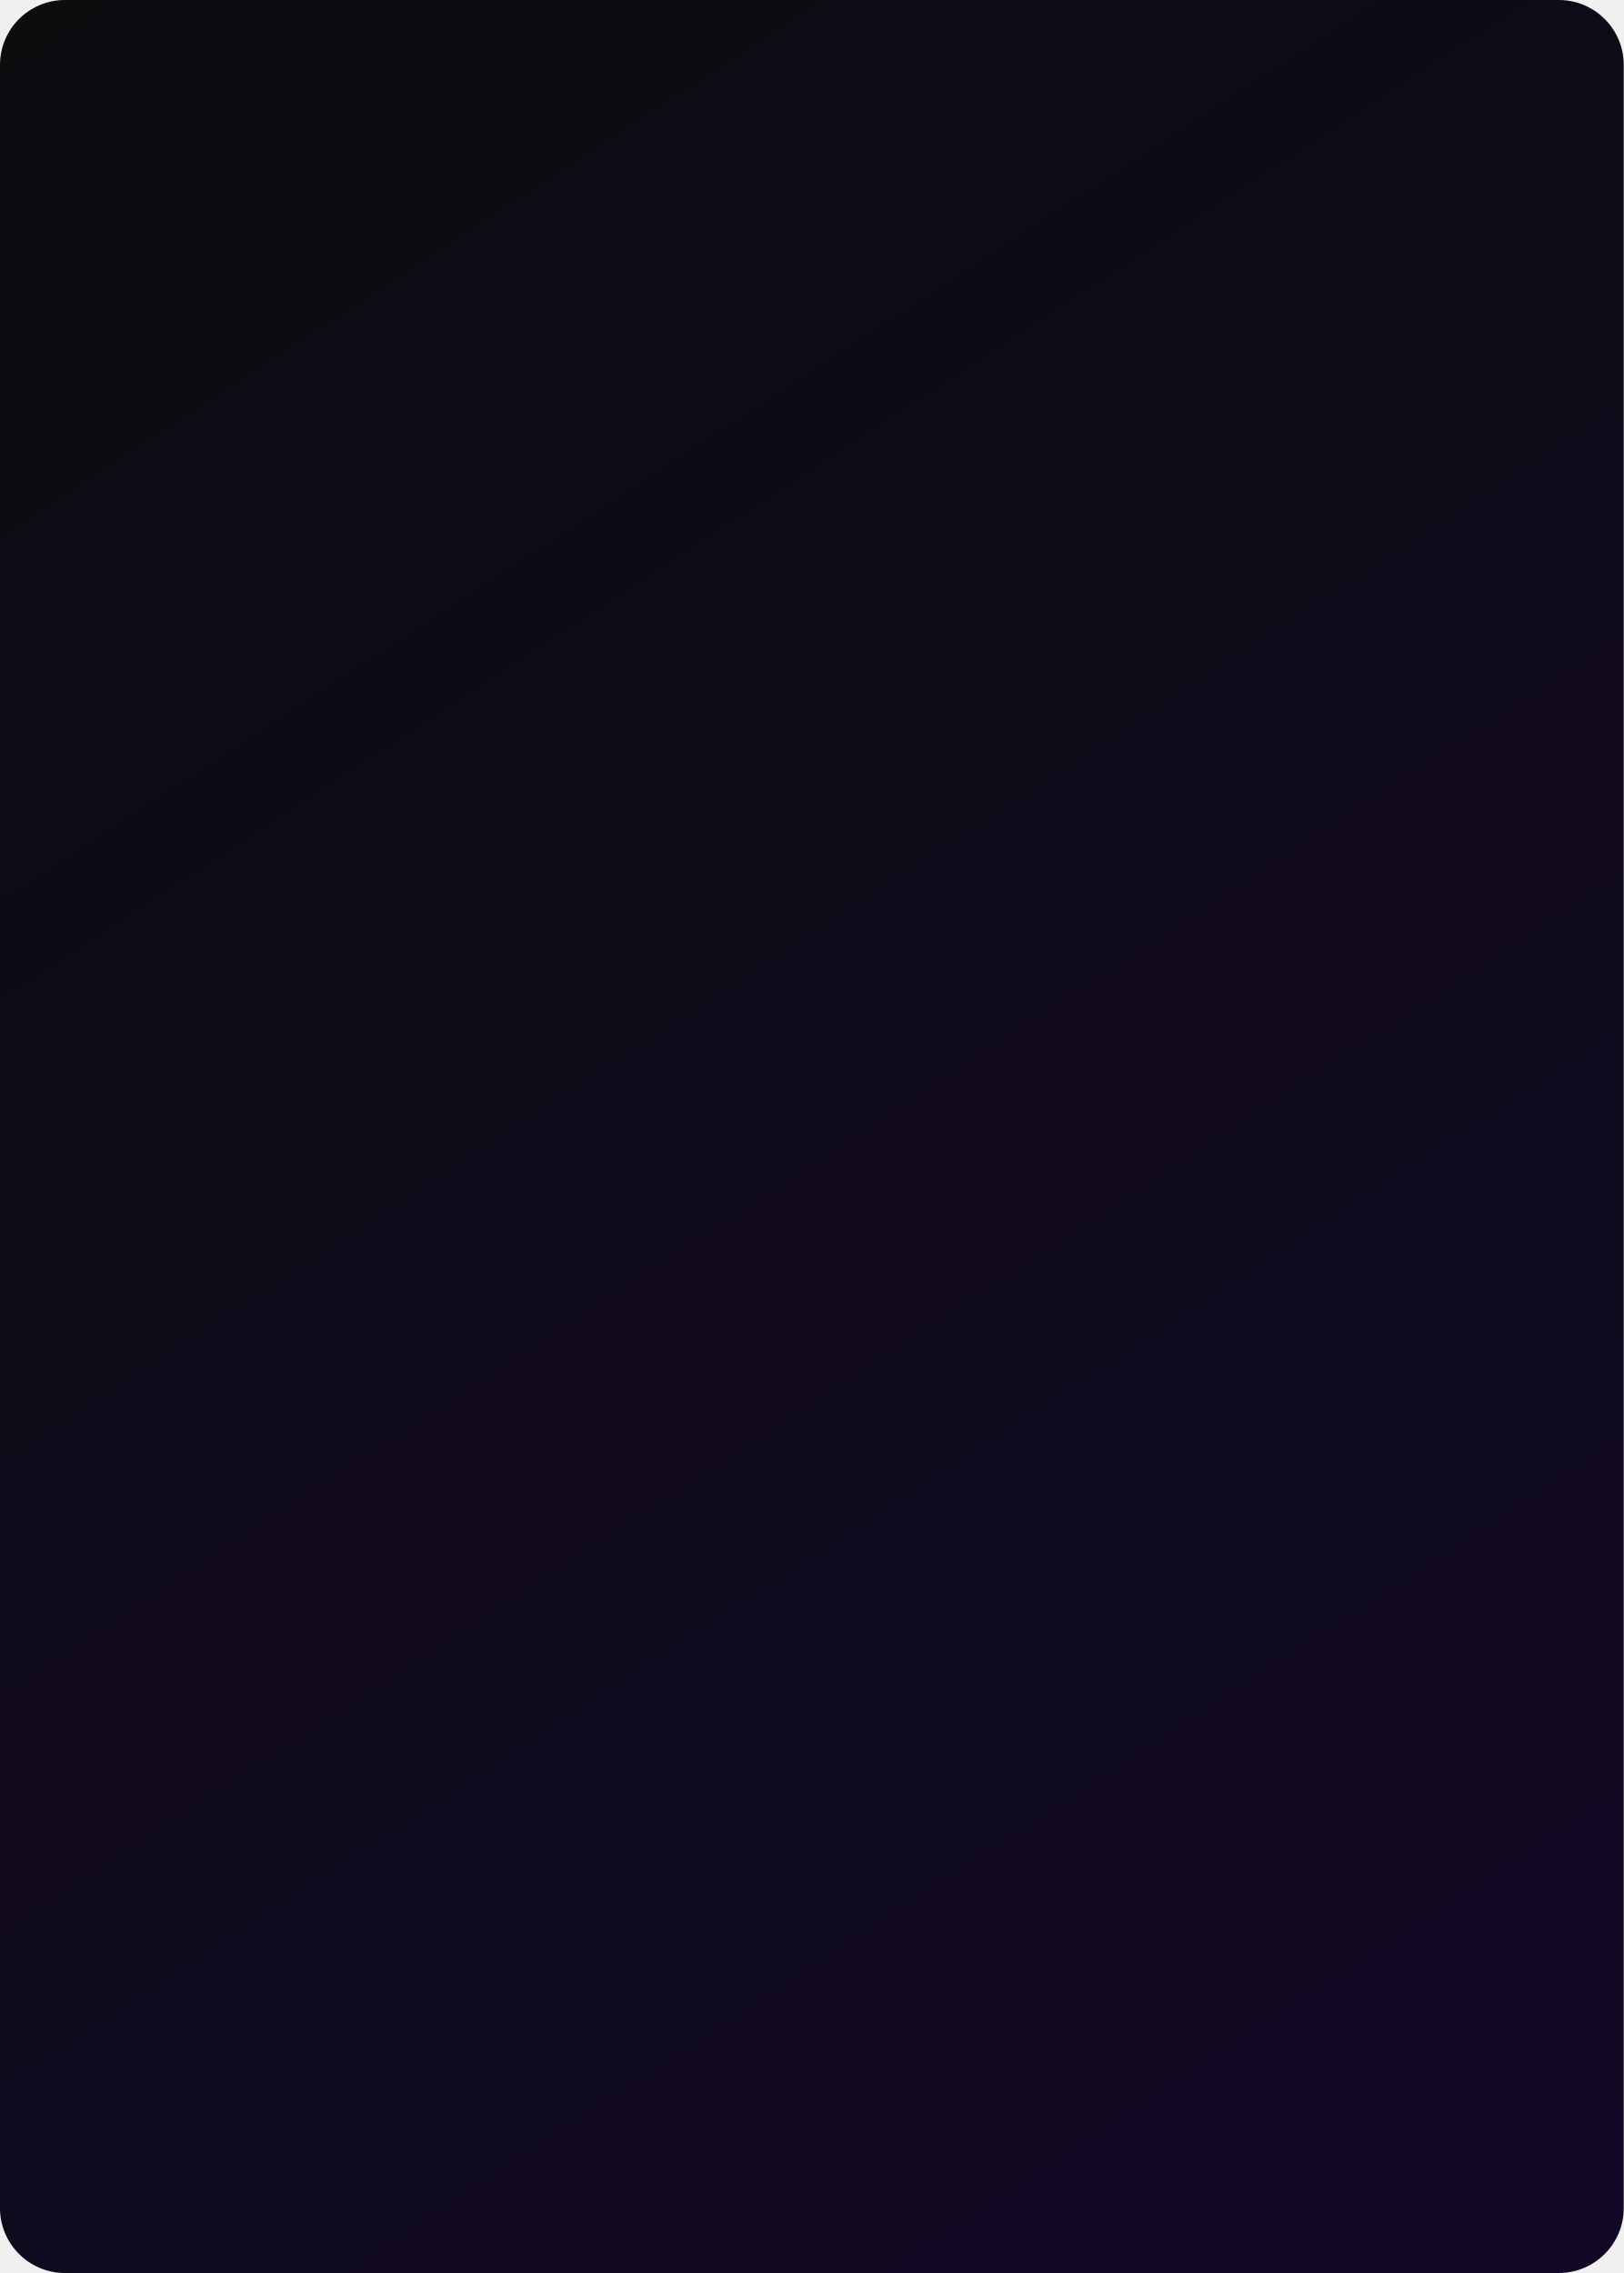
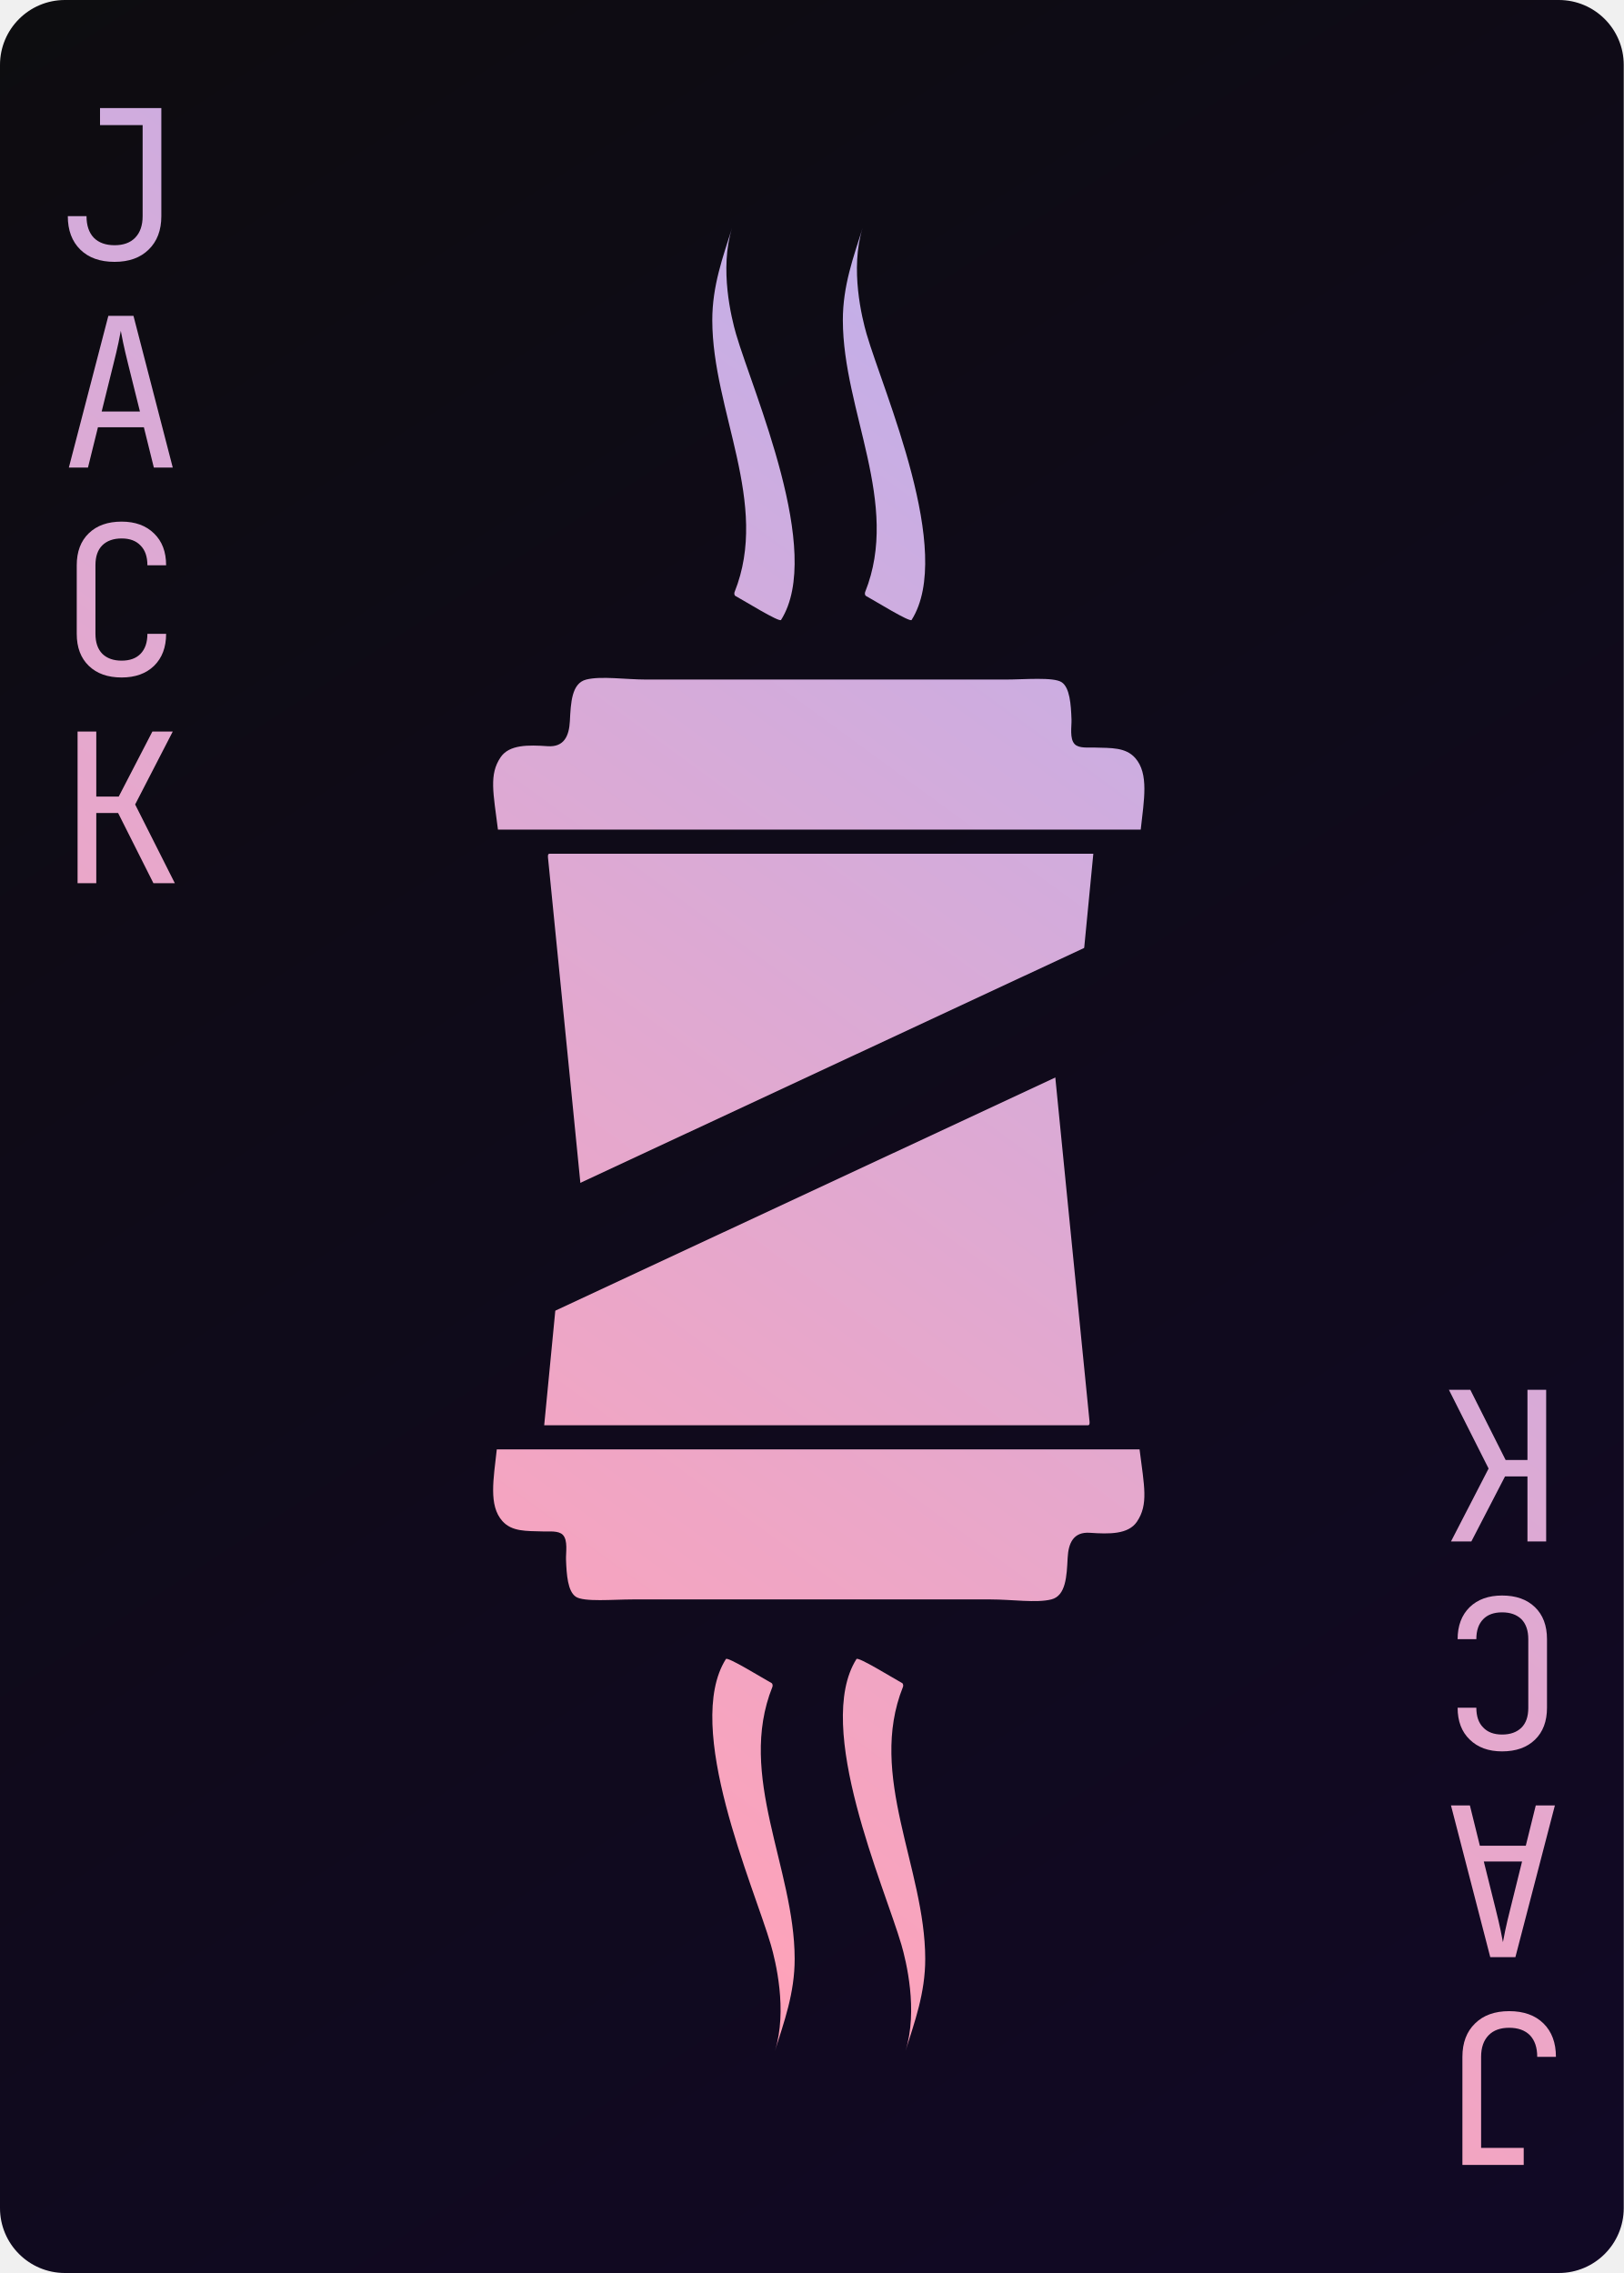
- <svg xmlns="http://www.w3.org/2000/svg" fill="none" height="350" viewBox="0 0 250 350" width="250">
+ <svg xmlns="http://www.w3.org/2000/svg" width="250" height="350" viewBox="0 0 250 350" fill="none">
+   <g clip-path="url(#clip0_104_6)">
+     <rect width="250" height="350" rx="10" fill="url(#paint0_linear_104_6)" />
+     <mask id="mask0_104_6" style="mask-type:alpha" maskUnits="userSpaceOnUse" x="10" y="16" width="230" height="318">
+       <path d="M232.36 309.68C234.6 309.68 236.36 310.309 237.64 311.568C238.92 312.827 239.56 314.544 239.56 316.72H236.68C236.68 315.291 236.307 314.181 235.56 313.392C234.792 312.624 233.725 312.24 232.36 312.24C230.995 312.24 229.939 312.624 229.192 313.392C228.424 314.181 228.04 315.291 228.04 316.72V330.736H234.6V333.36H225.16V316.72C225.16 314.544 225.811 312.827 227.112 311.568C228.392 310.309 230.141 309.68 232.36 309.68ZM239.4 278L233.32 301.36H229.448L223.4 278H226.312L227.848 284.208H234.92L236.456 278H239.4ZM234.344 286.64H228.456L230.248 293.84C230.589 295.205 230.856 296.347 231.048 297.264C231.24 298.181 231.357 298.779 231.4 299.056C231.443 298.779 231.56 298.181 231.752 297.264C231.944 296.347 232.211 295.216 232.552 293.872L234.344 286.64ZM231.272 245.68C233.405 245.68 235.091 246.277 236.328 247.472C237.565 248.667 238.184 250.309 238.184 252.4V262.96C238.184 265.051 237.565 266.693 236.328 267.888C235.091 269.083 233.405 269.68 231.272 269.68C229.181 269.68 227.517 269.072 226.28 267.856C225.043 266.661 224.424 265.029 224.424 262.96H227.304C227.304 264.283 227.656 265.296 228.36 266C229.043 266.725 230.013 267.088 231.272 267.088C232.531 267.088 233.523 266.736 234.248 266.032C234.952 265.328 235.304 264.315 235.304 262.992V252.4C235.304 251.077 234.952 250.053 234.248 249.328C233.523 248.624 232.531 248.272 231.272 248.272C230.013 248.272 229.043 248.624 228.36 249.328C227.656 250.053 227.304 251.077 227.304 252.4H224.424C224.424 250.331 225.043 248.688 226.28 247.472C227.517 246.277 229.181 245.68 231.272 245.68ZM238.056 214L238.056 237.36H235.176V227.344H231.72L226.536 237.36H223.4L229.192 226.128L223.08 214H226.376L231.816 224.816H235.176L235.176 214H238.056Z" fill="white" />
+       <path d="M17.64 40.32C15.4 40.32 13.64 39.691 12.36 38.432C11.08 37.173 10.44 35.456 10.44 33.28H13.32C13.32 34.709 13.693 35.819 14.44 36.608C15.208 37.376 16.275 37.76 17.64 37.76C19.005 37.76 20.061 37.376 20.808 36.608C21.576 35.819 21.96 34.709 21.96 33.28V19.264H15.4V16.64H24.84V33.28C24.84 35.456 24.189 37.173 22.888 38.432C21.608 39.691 19.859 40.32 17.64 40.32ZM10.6 72L16.68 48.64H20.552L26.6 72H23.688L22.152 65.792H15.08L13.544 72H10.6ZM15.656 63.36H21.544L19.752 56.16C19.411 54.795 19.144 53.653 18.952 52.736C18.76 51.819 18.643 51.221 18.6 50.944C18.557 51.221 18.44 51.819 18.248 52.736C18.056 53.653 17.789 54.784 17.448 56.128L15.656 63.36ZM18.728 104.32C16.595 104.32 14.909 103.723 13.672 102.528C12.435 101.333 11.816 99.691 11.816 97.6V87.04C11.816 84.949 12.435 83.307 13.672 82.112C14.909 80.917 16.595 80.32 18.728 80.32C20.819 80.32 22.483 80.928 23.72 82.144C24.957 83.339 25.576 84.971 25.576 87.04H22.696C22.696 85.717 22.344 84.704 21.64 84C20.957 83.275 19.987 82.912 18.728 82.912C17.469 82.912 16.477 83.264 15.752 83.968C15.048 84.672 14.696 85.685 14.696 87.008V97.6C14.696 98.923 15.048 99.947 15.752 100.672C16.477 101.376 17.469 101.728 18.728 101.728C19.987 101.728 20.957 101.376 21.64 100.672C22.344 99.947 22.696 98.923 22.696 97.6H25.576C25.576 99.669 24.957 101.312 23.72 102.528C22.483 103.723 20.819 104.32 18.728 104.32ZM11.944 136V112.64H14.824V122.656H18.28L23.464 112.64H26.6L20.808 123.872L26.92 136H23.624L18.184 125.184H14.824V136H11.944Z" fill="white" />
+       <mask id="mask1_104_6" style="mask-type:alpha" maskUnits="userSpaceOnUse" x="30" y="152" width="218" height="198">
+         <rect x="30.875" y="227.287" width="176.549" height="135.151" transform="rotate(-25 30.8747 227.287)" fill="white" />
+       </mask>
+       <g mask="url(#mask1_104_6)">
+         <path fill-rule="evenodd" clip-rule="evenodd" d="M138.887 259.155C137.512 258.404 132.122 255.057 131.866 255.462C125.255 265.934 136.193 290.524 138.792 299.473C139.501 301.913 141.387 309.528 139.409 315.83C140.806 311.378 142.465 306.921 142.454 301.594C142.423 287.597 133.545 273.437 139.026 259.748C139.086 259.599 139.086 259.263 138.887 259.155ZM118.784 259.155C117.409 258.404 112.02 255.057 111.764 255.462C105.152 265.934 116.09 290.524 118.689 299.473C119.398 301.913 121.285 309.528 119.307 315.83C120.704 311.378 122.362 306.921 122.351 301.594C122.32 287.597 113.442 273.437 118.923 259.748C118.982 259.599 118.982 259.263 118.784 259.155ZM77.341 234.209C78.815 235.871 81.045 235.736 83.561 235.812C84.531 235.845 86.003 235.652 86.662 236.344C87.466 237.188 87.112 239.067 87.146 240.126C87.232 242.502 87.411 245.026 88.657 245.87C89.901 246.708 94.424 246.283 97.378 246.283H152.537C155.812 246.283 159.552 246.862 161.864 246.283C164.122 245.715 164.237 242.687 164.381 239.883C164.5 237.604 165.267 235.845 167.809 236.022C170.766 236.225 173.708 236.289 175.045 234.318C176.85 231.654 176.166 228.847 175.454 223.178H76.488C75.989 227.745 75.202 231.796 77.341 234.209ZM167.747 218.842C165.362 195.07 163.017 171.256 160.65 147.464H157.492C156.84 143.494 155.903 136.702 155.173 133.193H96.364C96.07 137.007 94.656 143.267 94.083 147.464H90.889C88.558 171.499 86.076 195.38 83.788 219.461H167.542C167.784 219.426 167.767 219.136 167.747 218.842Z" fill="white" />
+       </g>
+       <mask id="mask2_104_6" style="mask-type:alpha" maskUnits="userSpaceOnUse" x="-2" y="1" width="218" height="198">
+         <rect x="-2" y="75.613" width="176.549" height="135.151" transform="rotate(-25 -2 75.6129)" fill="white" />
+       </mask>
+       <g mask="url(#mask2_104_6)">
+         <path fill-rule="evenodd" clip-rule="evenodd" d="M113.234 91.768C114.61 92.518 119.999 95.866 120.255 95.46C126.866 84.988 115.928 60.398 113.329 51.449C112.621 49.009 110.734 41.395 112.712 35.092C111.315 39.545 109.657 44.001 109.667 49.329C109.699 63.326 118.576 77.486 113.096 91.174C113.035 91.324 113.035 91.66 113.234 91.768ZM133.337 91.768C134.712 92.518 140.102 95.866 140.357 95.46C146.969 84.988 136.031 60.398 133.432 51.449C132.723 49.009 130.837 41.395 132.815 35.092C131.417 39.545 129.759 44.001 129.77 49.329C129.801 63.326 138.679 77.486 133.198 91.174C133.14 91.324 133.14 91.66 133.337 91.768ZM174.781 116.714C173.307 115.052 171.077 115.187 168.56 115.11C167.59 115.077 166.118 115.271 165.459 114.579C164.655 113.735 165.01 111.856 164.975 110.796C164.889 108.42 164.71 105.896 163.465 105.053C162.221 104.214 157.697 104.64 154.744 104.64H99.584C96.309 104.64 92.569 104.061 90.257 104.64C88 105.208 87.885 108.236 87.74 111.039C87.622 113.319 86.855 115.077 84.312 114.9C81.355 114.697 78.413 114.634 77.076 116.604C75.272 119.269 75.955 122.076 76.667 127.745H175.633C176.132 123.177 176.919 119.126 174.781 116.714ZM84.374 132.081C86.76 155.852 89.105 179.666 91.472 203.458H94.629C95.281 207.429 96.218 214.221 96.949 217.729H155.757C156.051 213.916 157.465 207.655 158.038 203.458H161.233C163.563 179.423 166.045 155.542 168.334 131.462H84.579C84.338 131.496 84.354 131.787 84.374 132.081Z" fill="white" />
+       </g>
+     </mask>
+     <g mask="url(#mask0_104_6)">
+       <rect width="250" height="350" rx="10" fill="url(#paint1_linear_104_6)" />
+     </g>
+   </g>
  <defs>
-     <clipPath id="clip0_104_6">
-       <rect fill="white" height="350" width="250" />
-     </clipPath>
-     <linearGradient gradientUnits="userSpaceOnUse" id="paint1_linear_104_6" x1="119.5" x2="250" y1="18.5" y2="350">
+     <linearGradient id="paint0_linear_104_6" x1="-17" y1="-36" x2="265.5" y2="396.5" gradientUnits="userSpaceOnUse">
+       <stop stop-color="#0D0D0E" />
+       <stop offset="1" stop-color="#120828" />
+     </linearGradient>
+     <linearGradient id="paint1_linear_104_6" x1="89" y1="291.5" x2="287.5" y2="19.5" gradientUnits="userSpaceOnUse">
      <stop stop-color="#FFA2B8" />
      <stop offset="1" stop-color="#A7B5FF" />
    </linearGradient>
-     <linearGradient gradientUnits="userSpaceOnUse" id="paint0_linear_104_6" x1="-17" x2="265.5" y1="-36" y2="396.5">
-       <stop stop-color="#0D0D0E" />
-       <stop offset="1" stop-color="#120828" />
-     </linearGradient>
+     <clipPath id="clip0_104_6">
+       <rect width="250" height="350" fill="white" />
+     </clipPath>
  </defs>
-   <g clip-path="url(#clip0_104_6)">
-     <g mask="url(#mask0_104_6)">
-       <rect fill="url(#paint1_linear_104_6)" height="350" rx="10" width="250" />
-     </g>
-     <mask style="mask-type:alpha" height="318" id="mask0_104_6" maskUnits="userSpaceOnUse" width="230" x="10" y="16">
-       <g mask="url(#mask1_104_6)">
-         <path clip-rule="evenodd" d="M138.887 259.155C137.512 258.404 132.122 255.057 131.866 255.462C125.255 265.934 136.193 290.524 138.792 299.473C139.501 301.913 141.387 309.528 139.409 315.83C140.806 311.378 142.465 306.921 142.454 301.594C142.423 287.597 133.545 273.437 139.026 259.748C139.086 259.599 139.086 259.263 138.887 259.155ZM118.784 259.155C117.409 258.404 112.02 255.057 111.764 255.462C105.152 265.934 116.09 290.524 118.689 299.473C119.398 301.913 121.285 309.528 119.307 315.83C120.704 311.378 122.362 306.921 122.351 301.594C122.32 287.597 113.442 273.437 118.923 259.748C118.982 259.599 118.982 259.263 118.784 259.155ZM77.341 234.209C78.815 235.871 81.045 235.736 83.561 235.812C84.531 235.845 86.003 235.652 86.662 236.344C87.466 237.188 87.112 239.067 87.146 240.126C87.232 242.502 87.411 245.026 88.657 245.87C89.901 246.708 94.424 246.283 97.378 246.283H152.537C155.812 246.283 159.552 246.862 161.864 246.283C164.122 245.715 164.237 242.687 164.381 239.883C164.5 237.604 165.267 235.845 167.809 236.022C170.766 236.225 173.708 236.289 175.045 234.318C176.85 231.654 176.166 228.847 175.454 223.178H76.488C75.989 227.745 75.202 231.796 77.341 234.209ZM167.747 218.842C165.362 195.07 163.017 171.256 160.65 147.464H157.492C156.84 143.494 155.903 136.702 155.173 133.193H96.364C96.07 137.007 94.656 143.267 94.083 147.464H90.889C88.558 171.499 86.076 195.38 83.788 219.461H167.542C167.784 219.426 167.767 219.136 167.747 218.842Z" fill="white" fill-rule="evenodd" />
-       </g>
-       <g mask="url(#mask2_104_6)">
-         <path clip-rule="evenodd" d="M113.234 91.768C114.61 92.518 119.999 95.866 120.255 95.46C126.866 84.988 115.928 60.398 113.329 51.449C112.621 49.009 110.734 41.395 112.712 35.092C111.315 39.545 109.657 44.001 109.667 49.329C109.699 63.326 118.576 77.486 113.096 91.174C113.035 91.324 113.035 91.66 113.234 91.768ZM133.337 91.768C134.712 92.518 140.102 95.866 140.357 95.46C146.969 84.988 136.031 60.398 133.432 51.449C132.723 49.009 130.837 41.395 132.815 35.092C131.417 39.545 129.759 44.001 129.77 49.329C129.801 63.326 138.679 77.486 133.198 91.174C133.14 91.324 133.14 91.66 133.337 91.768ZM174.781 116.714C173.307 115.052 171.077 115.187 168.56 115.11C167.59 115.077 166.118 115.271 165.459 114.579C164.655 113.735 165.01 111.856 164.975 110.796C164.889 108.42 164.71 105.896 163.465 105.053C162.221 104.214 157.697 104.64 154.744 104.64H99.584C96.309 104.64 92.569 104.061 90.257 104.64C88 105.208 87.885 108.236 87.74 111.039C87.622 113.319 86.855 115.077 84.312 114.9C81.355 114.697 78.413 114.634 77.076 116.604C75.272 119.269 75.955 122.076 76.667 127.745H175.633C176.132 123.177 176.919 119.126 174.781 116.714ZM84.374 132.081C86.76 155.852 89.105 179.666 91.472 203.458H94.629C95.281 207.429 96.218 214.221 96.949 217.729H155.757C156.051 213.916 157.465 207.655 158.038 203.458H161.233C163.563 179.423 166.045 155.542 168.334 131.462H84.579C84.338 131.496 84.354 131.787 84.374 132.081Z" fill="white" fill-rule="evenodd" />
-       </g>
-       <mask style="mask-type:alpha" height="198" id="mask2_104_6" maskUnits="userSpaceOnUse" width="218" x="-2" y="1">
-         <rect fill="white" height="135.151" transform="rotate(-25 -2 75.6129)" width="176.549" x="-2" y="75.613" />
-       </mask>
-       <mask style="mask-type:alpha" height="198" id="mask1_104_6" maskUnits="userSpaceOnUse" width="218" x="30" y="152">
-         <rect fill="white" height="135.151" transform="rotate(-25 30.8747 227.287)" width="176.549" x="30.875" y="227.287" />
-       </mask>
-       <path d="M232.36 309.68C234.6 309.68 236.36 310.309 237.64 311.568C238.92 312.827 239.56 314.544 239.56 316.72H236.68C236.68 315.291 236.307 314.181 235.56 313.392C234.792 312.624 233.725 312.24 232.36 312.24C230.995 312.24 229.939 312.624 229.192 313.392C228.424 314.181 228.04 315.291 228.04 316.72V330.736H234.6V333.36H225.16V316.72C225.16 314.544 225.811 312.827 227.112 311.568C228.392 310.309 230.141 309.68 232.36 309.68ZM239.4 278L233.32 301.36H229.448L223.4 278H226.312L227.848 284.208H234.92L236.456 278H239.4ZM234.344 286.64H228.456L230.248 293.84C230.589 295.205 230.856 296.347 231.048 297.264C231.24 298.181 231.357 298.779 231.4 299.056C231.443 298.779 231.56 298.181 231.752 297.264C231.944 296.347 232.211 295.216 232.552 293.872L234.344 286.64ZM231.272 245.68C233.405 245.68 235.091 246.277 236.328 247.472C237.565 248.667 238.184 250.309 238.184 252.4V262.96C238.184 265.051 237.565 266.693 236.328 267.888C235.091 269.083 233.405 269.68 231.272 269.68C229.181 269.68 227.517 269.072 226.28 267.856C225.043 266.661 224.424 265.029 224.424 262.96H227.304C227.304 264.283 227.656 265.296 228.36 266C229.043 266.725 230.013 267.088 231.272 267.088C232.531 267.088 233.523 266.736 234.248 266.032C234.952 265.328 235.304 264.315 235.304 262.992V252.4C235.304 251.077 234.952 250.053 234.248 249.328C233.523 248.624 232.531 248.272 231.272 248.272C230.013 248.272 229.043 248.624 228.36 249.328C227.656 250.053 227.304 251.077 227.304 252.4H224.424C224.424 250.331 225.043 248.688 226.28 247.472C227.517 246.277 229.181 245.68 231.272 245.68ZM238.056 214L238.056 237.36H235.176V227.344H231.72L226.536 237.36H223.4L229.192 226.128L223.08 214H226.376L231.816 224.816H235.176L235.176 214H238.056Z" fill="white" />
-       <path d="M17.64 40.32C15.4 40.32 13.64 39.691 12.36 38.432C11.08 37.173 10.44 35.456 10.44 33.28H13.32C13.32 34.709 13.693 35.819 14.44 36.608C15.208 37.376 16.275 37.76 17.64 37.76C19.005 37.76 20.061 37.376 20.808 36.608C21.576 35.819 21.96 34.709 21.96 33.28V19.264H15.4V16.64H24.84V33.28C24.84 35.456 24.189 37.173 22.888 38.432C21.608 39.691 19.859 40.32 17.64 40.32ZM10.6 72L16.68 48.64H20.552L26.6 72H23.688L22.152 65.792H15.08L13.544 72H10.6ZM15.656 63.36H21.544L19.752 56.16C19.411 54.795 19.144 53.653 18.952 52.736C18.76 51.819 18.643 51.221 18.6 50.944C18.557 51.221 18.44 51.819 18.248 52.736C18.056 53.653 17.789 54.784 17.448 56.128L15.656 63.36ZM18.728 104.32C16.595 104.32 14.909 103.723 13.672 102.528C12.435 101.333 11.816 99.691 11.816 97.6V87.04C11.816 84.949 12.435 83.307 13.672 82.112C14.909 80.917 16.595 80.32 18.728 80.32C20.819 80.32 22.483 80.928 23.72 82.144C24.957 83.339 25.576 84.971 25.576 87.04H22.696C22.696 85.717 22.344 84.704 21.64 84C20.957 83.275 19.987 82.912 18.728 82.912C17.469 82.912 16.477 83.264 15.752 83.968C15.048 84.672 14.696 85.685 14.696 87.008V97.6C14.696 98.923 15.048 99.947 15.752 100.672C16.477 101.376 17.469 101.728 18.728 101.728C19.987 101.728 20.957 101.376 21.64 100.672C22.344 99.947 22.696 98.923 22.696 97.6H25.576C25.576 99.669 24.957 101.312 23.72 102.528C22.483 103.723 20.819 104.32 18.728 104.32ZM11.944 136V112.64H14.824V122.656H18.28L23.464 112.64H26.6L20.808 123.872L26.92 136H23.624L18.184 125.184H14.824V136H11.944Z" fill="white" />
-     </mask>
-     <rect fill="url(#paint0_linear_104_6)" height="350" rx="10" width="250" />
-   </g>
</svg>
